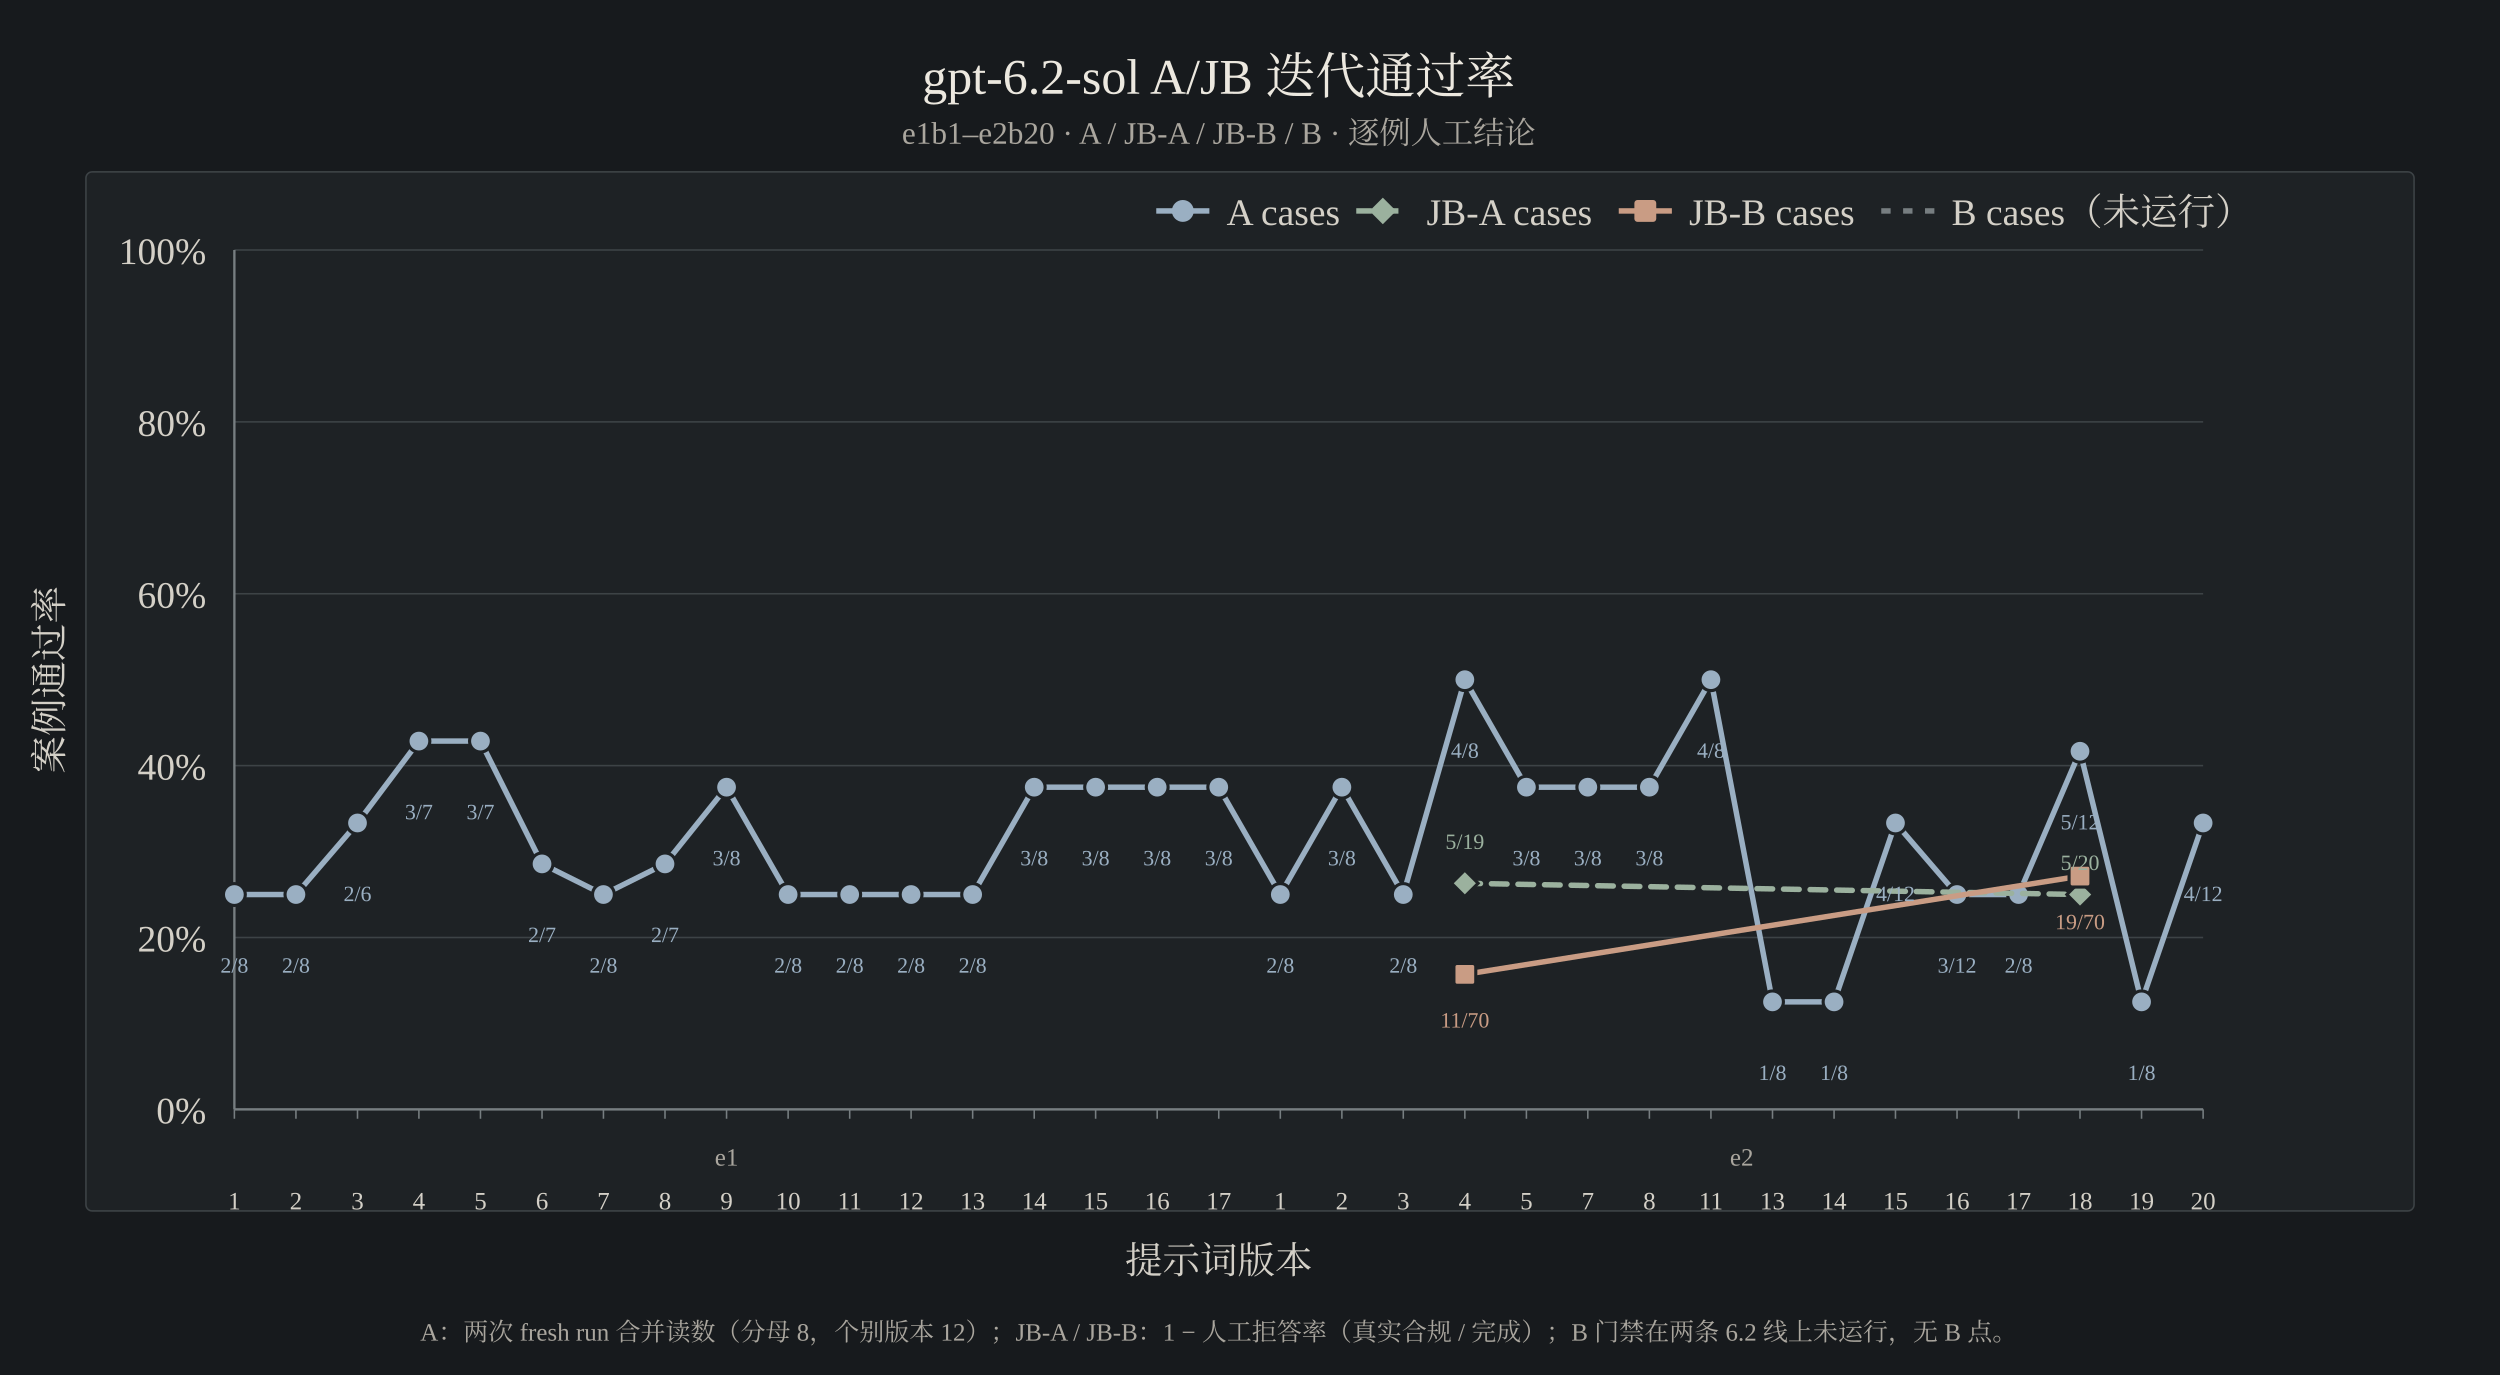
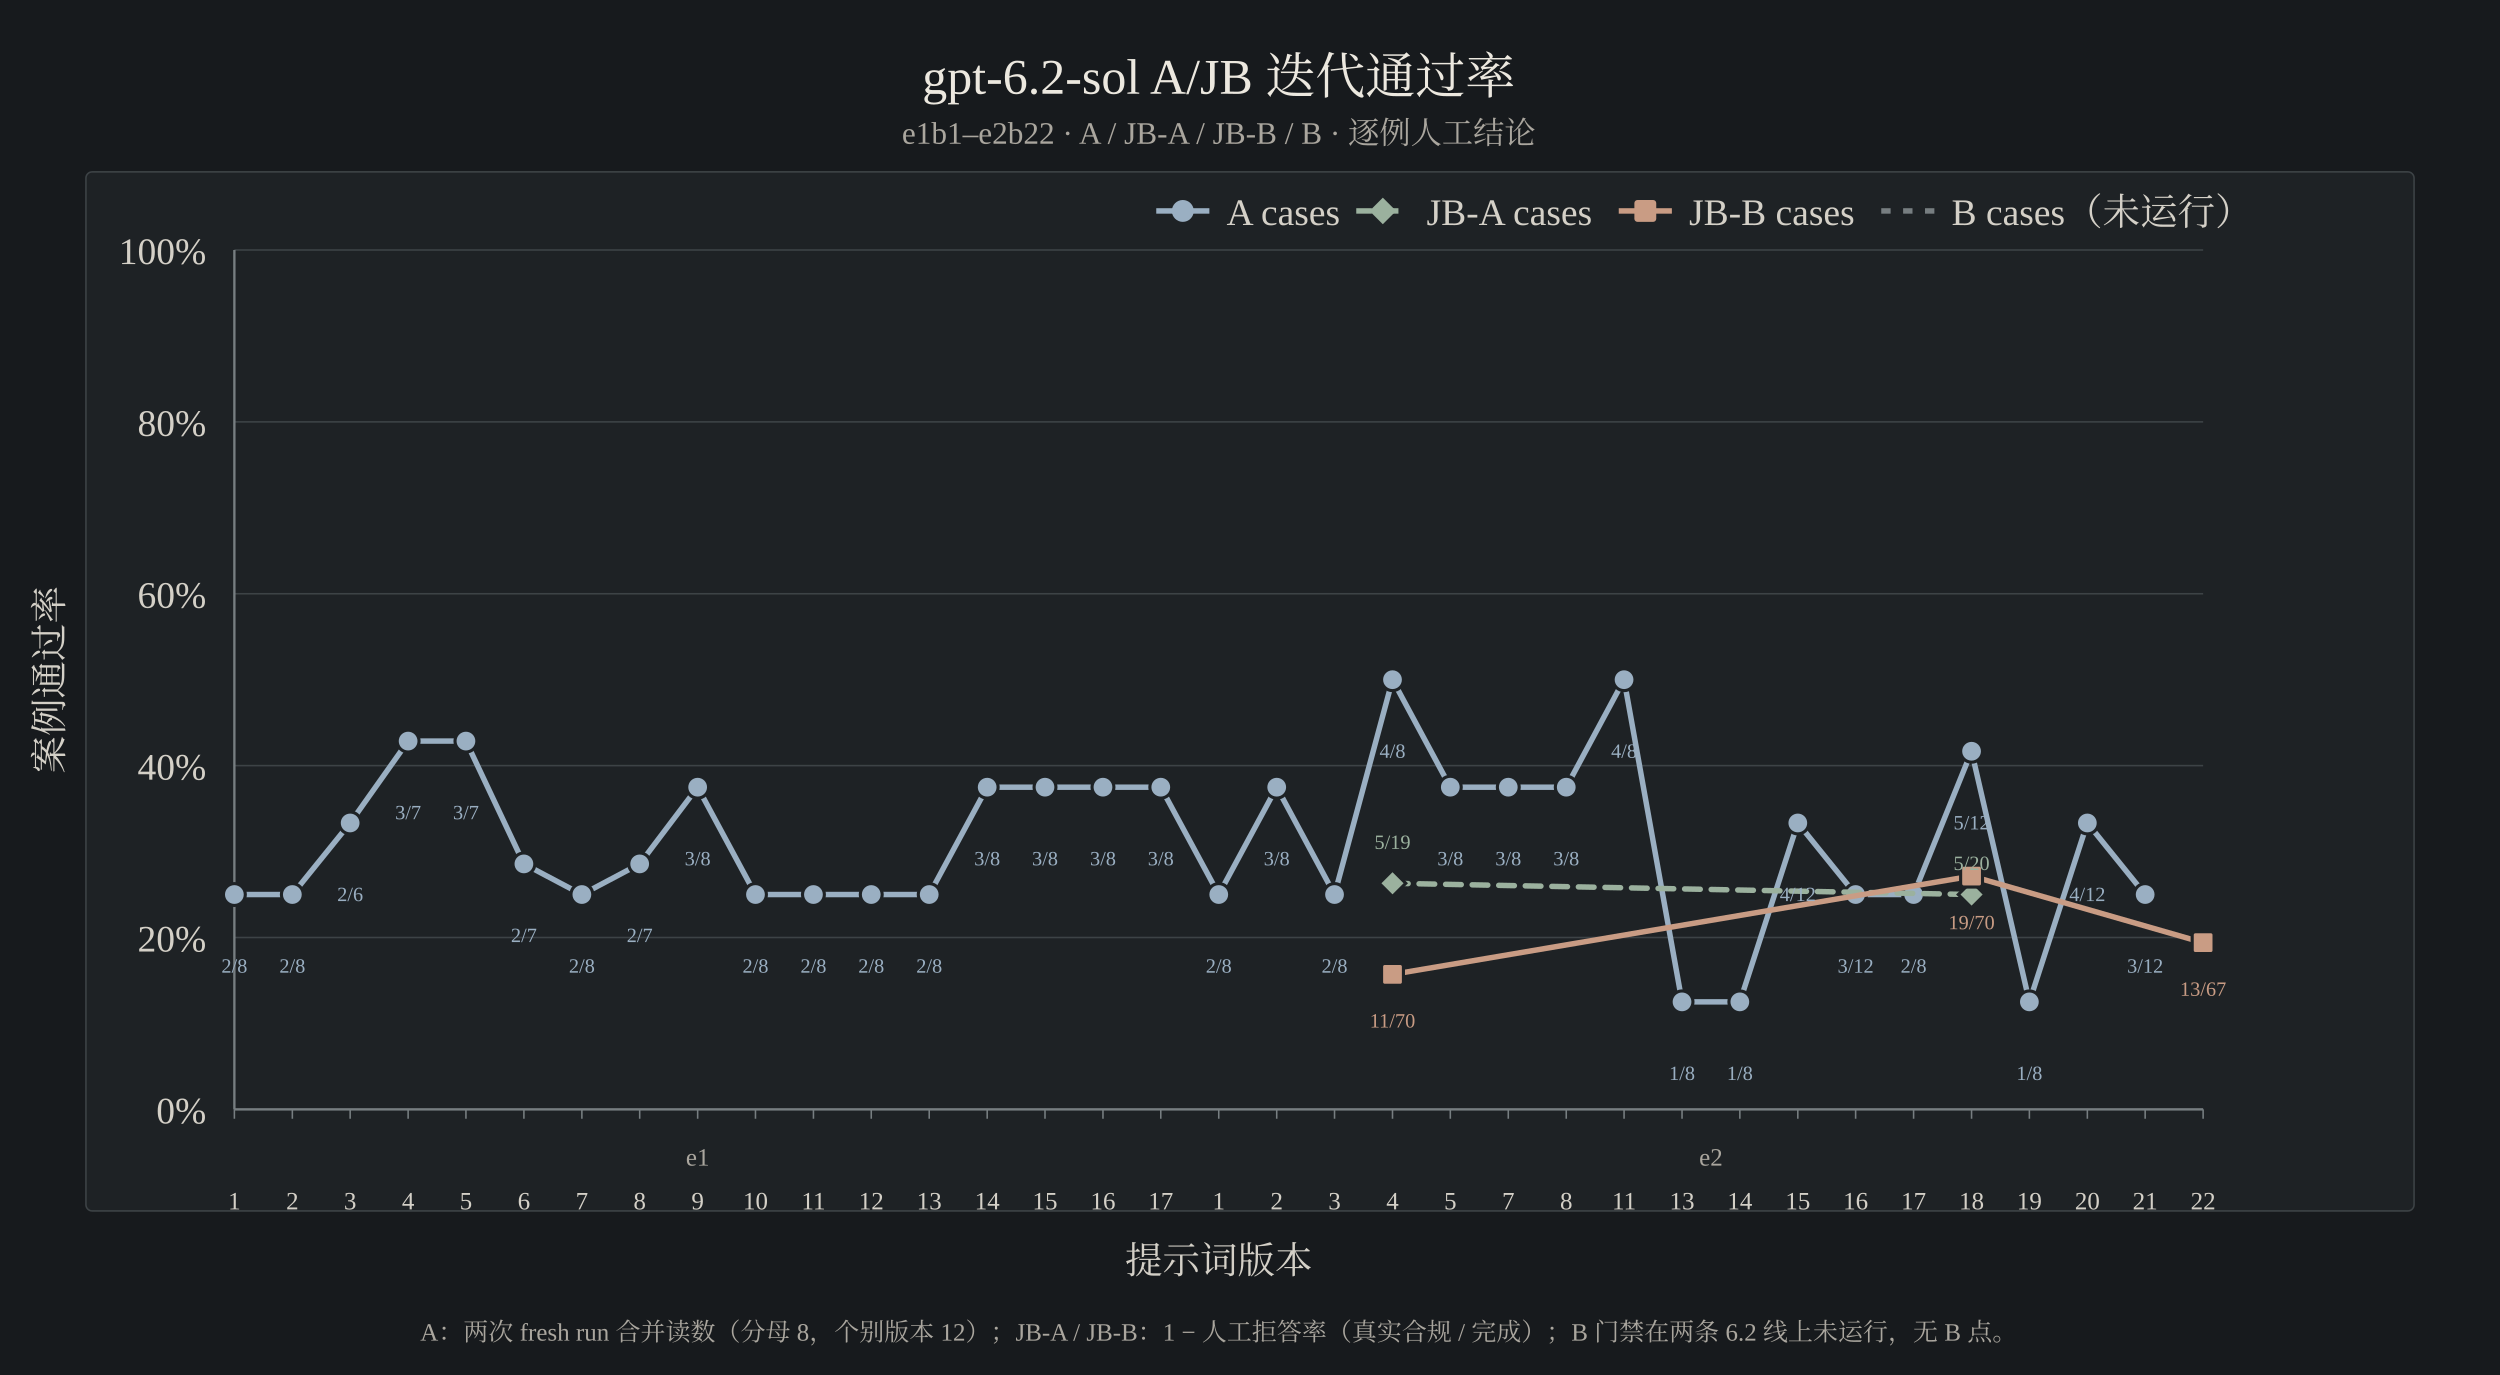
<svg xmlns="http://www.w3.org/2000/svg" width="1600" height="880" viewBox="0 0 1600 880" role="img" aria-labelledby="title desc">
  <rect width="1600" height="880" fill="#171A1D" />
  <rect x="55" y="110" width="1490" height="665" rx="4" fill="#1E2225" stroke="#3D4346" />
  <g font-family="Charter,Georgia,Times New Roman,STSong,Songti SC,Noto Serif CJK SC,serif">
    <text x="780" y="60" text-anchor="middle" font-size="32" font-weight="500" fill="#ECE8DF">gpt-6.2-sol A/JB 迭代通过率</text>
-     <text x="780" y="92" text-anchor="middle" font-size="20" fill="#AAA69E">e1b1–e2b20 · A / JB-A / JB-B / B · 逐例人工结论</text>
+     <text x="780" y="92" text-anchor="middle" font-size="20" fill="#AAA69E">e1b1–e2b22 · A / JB-A / JB-B / B · 逐例人工结论</text>
    <line x1="150.0" y1="710.0" x2="1410.0" y2="710.0" stroke="#3D4346" stroke-width="1" />
    <text x="132" y="719.0" text-anchor="end" font-size="24" fill="#D4D0C7">0%</text>
    <line x1="150.0" y1="600.0" x2="1410.0" y2="600.0" stroke="#3D4346" stroke-width="1" />
    <text x="132" y="609.0" text-anchor="end" font-size="24" fill="#D4D0C7">20%</text>
    <line x1="150.0" y1="490.0" x2="1410.0" y2="490.0" stroke="#3D4346" stroke-width="1" />
    <text x="132" y="499.0" text-anchor="end" font-size="24" fill="#D4D0C7">40%</text>
    <line x1="150.0" y1="380.0" x2="1410.0" y2="380.0" stroke="#3D4346" stroke-width="1" />
    <text x="132" y="389.0" text-anchor="end" font-size="24" fill="#D4D0C7">60%</text>
    <line x1="150.0" y1="270.0" x2="1410.0" y2="270.0" stroke="#3D4346" stroke-width="1" />
    <text x="132" y="279.0" text-anchor="end" font-size="24" fill="#D4D0C7">80%</text>
    <line x1="150.0" y1="160.0" x2="1410.0" y2="160.0" stroke="#3D4346" stroke-width="1" />
    <text x="132" y="169.0" text-anchor="end" font-size="24" fill="#D4D0C7">100%</text>
    <line x1="150.0" y1="160.0" x2="150.0" y2="710.0" stroke="#777E81" stroke-width="1.5" />
    <line x1="150.0" y1="710.0" x2="1410.0" y2="710.0" stroke="#777E81" stroke-width="1.5" />
    <line x1="150.0" y1="710.0" x2="150.0" y2="716" stroke="#777E81" />
    <text x="150.0" y="774" text-anchor="middle" font-size="16" fill="#D4D0C7">1</text>
-     <line x1="189.4" y1="710.0" x2="189.4" y2="716" stroke="#777E81" />
-     <text x="189.4" y="774" text-anchor="middle" font-size="16" fill="#D4D0C7">2</text>
-     <line x1="228.8" y1="710.0" x2="228.8" y2="716" stroke="#777E81" />
-     <text x="228.8" y="774" text-anchor="middle" font-size="16" fill="#D4D0C7">3</text>
-     <line x1="268.1" y1="710.0" x2="268.1" y2="716" stroke="#777E81" />
-     <text x="268.1" y="774" text-anchor="middle" font-size="16" fill="#D4D0C7">4</text>
-     <line x1="307.5" y1="710.0" x2="307.5" y2="716" stroke="#777E81" />
-     <text x="307.5" y="774" text-anchor="middle" font-size="16" fill="#D4D0C7">5</text>
-     <line x1="346.9" y1="710.0" x2="346.9" y2="716" stroke="#777E81" />
-     <text x="346.9" y="774" text-anchor="middle" font-size="16" fill="#D4D0C7">6</text>
-     <line x1="386.2" y1="710.0" x2="386.2" y2="716" stroke="#777E81" />
-     <text x="386.2" y="774" text-anchor="middle" font-size="16" fill="#D4D0C7">7</text>
-     <line x1="425.6" y1="710.0" x2="425.6" y2="716" stroke="#777E81" />
-     <text x="425.6" y="774" text-anchor="middle" font-size="16" fill="#D4D0C7">8</text>
-     <line x1="465.0" y1="710.0" x2="465.0" y2="716" stroke="#777E81" />
-     <text x="465.0" y="774" text-anchor="middle" font-size="16" fill="#D4D0C7">9</text>
-     <line x1="504.4" y1="710.0" x2="504.4" y2="716" stroke="#777E81" />
-     <text x="504.4" y="774" text-anchor="middle" font-size="16" fill="#D4D0C7">10</text>
-     <line x1="543.8" y1="710.0" x2="543.8" y2="716" stroke="#777E81" />
-     <text x="543.8" y="774" text-anchor="middle" font-size="16" fill="#D4D0C7">11</text>
-     <line x1="583.1" y1="710.0" x2="583.1" y2="716" stroke="#777E81" />
-     <text x="583.1" y="774" text-anchor="middle" font-size="16" fill="#D4D0C7">12</text>
-     <line x1="622.5" y1="710.0" x2="622.5" y2="716" stroke="#777E81" />
-     <text x="622.5" y="774" text-anchor="middle" font-size="16" fill="#D4D0C7">13</text>
-     <line x1="661.9" y1="710.0" x2="661.9" y2="716" stroke="#777E81" />
-     <text x="661.9" y="774" text-anchor="middle" font-size="16" fill="#D4D0C7">14</text>
-     <line x1="701.2" y1="710.0" x2="701.2" y2="716" stroke="#777E81" />
-     <text x="701.2" y="774" text-anchor="middle" font-size="16" fill="#D4D0C7">15</text>
-     <line x1="740.6" y1="710.0" x2="740.6" y2="716" stroke="#777E81" />
-     <text x="740.6" y="774" text-anchor="middle" font-size="16" fill="#D4D0C7">16</text>
+     <line x1="187.1" y1="710.0" x2="187.1" y2="716" stroke="#777E81" />
+     <text x="187.1" y="774" text-anchor="middle" font-size="16" fill="#D4D0C7">2</text>
+     <line x1="224.1" y1="710.0" x2="224.1" y2="716" stroke="#777E81" />
+     <text x="224.1" y="774" text-anchor="middle" font-size="16" fill="#D4D0C7">3</text>
+     <line x1="261.2" y1="710.0" x2="261.2" y2="716" stroke="#777E81" />
+     <text x="261.2" y="774" text-anchor="middle" font-size="16" fill="#D4D0C7">4</text>
+     <line x1="298.2" y1="710.0" x2="298.2" y2="716" stroke="#777E81" />
+     <text x="298.2" y="774" text-anchor="middle" font-size="16" fill="#D4D0C7">5</text>
+     <line x1="335.3" y1="710.0" x2="335.3" y2="716" stroke="#777E81" />
+     <text x="335.3" y="774" text-anchor="middle" font-size="16" fill="#D4D0C7">6</text>
+     <line x1="372.4" y1="710.0" x2="372.4" y2="716" stroke="#777E81" />
+     <text x="372.4" y="774" text-anchor="middle" font-size="16" fill="#D4D0C7">7</text>
+     <line x1="409.4" y1="710.0" x2="409.4" y2="716" stroke="#777E81" />
+     <text x="409.4" y="774" text-anchor="middle" font-size="16" fill="#D4D0C7">8</text>
+     <line x1="446.5" y1="710.0" x2="446.5" y2="716" stroke="#777E81" />
+     <text x="446.5" y="774" text-anchor="middle" font-size="16" fill="#D4D0C7">9</text>
+     <line x1="483.5" y1="710.0" x2="483.5" y2="716" stroke="#777E81" />
+     <text x="483.5" y="774" text-anchor="middle" font-size="16" fill="#D4D0C7">10</text>
+     <line x1="520.6" y1="710.0" x2="520.6" y2="716" stroke="#777E81" />
+     <text x="520.6" y="774" text-anchor="middle" font-size="16" fill="#D4D0C7">11</text>
+     <line x1="557.6" y1="710.0" x2="557.6" y2="716" stroke="#777E81" />
+     <text x="557.6" y="774" text-anchor="middle" font-size="16" fill="#D4D0C7">12</text>
+     <line x1="594.7" y1="710.0" x2="594.7" y2="716" stroke="#777E81" />
+     <text x="594.7" y="774" text-anchor="middle" font-size="16" fill="#D4D0C7">13</text>
+     <line x1="631.8" y1="710.0" x2="631.8" y2="716" stroke="#777E81" />
+     <text x="631.8" y="774" text-anchor="middle" font-size="16" fill="#D4D0C7">14</text>
+     <line x1="668.8" y1="710.0" x2="668.8" y2="716" stroke="#777E81" />
+     <text x="668.8" y="774" text-anchor="middle" font-size="16" fill="#D4D0C7">15</text>
+     <line x1="705.9" y1="710.0" x2="705.9" y2="716" stroke="#777E81" />
+     <text x="705.9" y="774" text-anchor="middle" font-size="16" fill="#D4D0C7">16</text>
+     <line x1="742.9" y1="710.0" x2="742.9" y2="716" stroke="#777E81" />
+     <text x="742.9" y="774" text-anchor="middle" font-size="16" fill="#D4D0C7">17</text>
    <line x1="780.0" y1="710.0" x2="780.0" y2="716" stroke="#777E81" />
-     <text x="780.0" y="774" text-anchor="middle" font-size="16" fill="#D4D0C7">17</text>
-     <line x1="819.4" y1="710.0" x2="819.4" y2="716" stroke="#777E81" />
-     <text x="819.4" y="774" text-anchor="middle" font-size="16" fill="#D4D0C7">1</text>
-     <line x1="858.8" y1="710.0" x2="858.8" y2="716" stroke="#777E81" />
-     <text x="858.8" y="774" text-anchor="middle" font-size="16" fill="#D4D0C7">2</text>
-     <line x1="898.1" y1="710.0" x2="898.1" y2="716" stroke="#777E81" />
-     <text x="898.1" y="774" text-anchor="middle" font-size="16" fill="#D4D0C7">3</text>
-     <line x1="937.5" y1="710.0" x2="937.5" y2="716" stroke="#777E81" />
-     <text x="937.5" y="774" text-anchor="middle" font-size="16" fill="#D4D0C7">4</text>
-     <line x1="976.9" y1="710.0" x2="976.9" y2="716" stroke="#777E81" />
-     <text x="976.9" y="774" text-anchor="middle" font-size="16" fill="#D4D0C7">5</text>
-     <line x1="1016.2" y1="710.0" x2="1016.2" y2="716" stroke="#777E81" />
-     <text x="1016.2" y="774" text-anchor="middle" font-size="16" fill="#D4D0C7">7</text>
-     <line x1="1055.6" y1="710.0" x2="1055.6" y2="716" stroke="#777E81" />
-     <text x="1055.6" y="774" text-anchor="middle" font-size="16" fill="#D4D0C7">8</text>
-     <line x1="1095.0" y1="710.0" x2="1095.0" y2="716" stroke="#777E81" />
-     <text x="1095.0" y="774" text-anchor="middle" font-size="16" fill="#D4D0C7">11</text>
-     <line x1="1134.4" y1="710.0" x2="1134.4" y2="716" stroke="#777E81" />
-     <text x="1134.4" y="774" text-anchor="middle" font-size="16" fill="#D4D0C7">13</text>
-     <line x1="1173.8" y1="710.0" x2="1173.8" y2="716" stroke="#777E81" />
-     <text x="1173.8" y="774" text-anchor="middle" font-size="16" fill="#D4D0C7">14</text>
-     <line x1="1213.1" y1="710.0" x2="1213.1" y2="716" stroke="#777E81" />
-     <text x="1213.1" y="774" text-anchor="middle" font-size="16" fill="#D4D0C7">15</text>
-     <line x1="1252.5" y1="710.0" x2="1252.5" y2="716" stroke="#777E81" />
-     <text x="1252.5" y="774" text-anchor="middle" font-size="16" fill="#D4D0C7">16</text>
-     <line x1="1291.9" y1="710.0" x2="1291.9" y2="716" stroke="#777E81" />
-     <text x="1291.9" y="774" text-anchor="middle" font-size="16" fill="#D4D0C7">17</text>
-     <line x1="1331.2" y1="710.0" x2="1331.2" y2="716" stroke="#777E81" />
-     <text x="1331.2" y="774" text-anchor="middle" font-size="16" fill="#D4D0C7">18</text>
-     <line x1="1370.6" y1="710.0" x2="1370.6" y2="716" stroke="#777E81" />
-     <text x="1370.6" y="774" text-anchor="middle" font-size="16" fill="#D4D0C7">19</text>
+     <text x="780.0" y="774" text-anchor="middle" font-size="16" fill="#D4D0C7">1</text>
+     <line x1="817.1" y1="710.0" x2="817.1" y2="716" stroke="#777E81" />
+     <text x="817.1" y="774" text-anchor="middle" font-size="16" fill="#D4D0C7">2</text>
+     <line x1="854.1" y1="710.0" x2="854.1" y2="716" stroke="#777E81" />
+     <text x="854.1" y="774" text-anchor="middle" font-size="16" fill="#D4D0C7">3</text>
+     <line x1="891.2" y1="710.0" x2="891.2" y2="716" stroke="#777E81" />
+     <text x="891.2" y="774" text-anchor="middle" font-size="16" fill="#D4D0C7">4</text>
+     <line x1="928.2" y1="710.0" x2="928.2" y2="716" stroke="#777E81" />
+     <text x="928.2" y="774" text-anchor="middle" font-size="16" fill="#D4D0C7">5</text>
+     <line x1="965.3" y1="710.0" x2="965.3" y2="716" stroke="#777E81" />
+     <text x="965.3" y="774" text-anchor="middle" font-size="16" fill="#D4D0C7">7</text>
+     <line x1="1002.4" y1="710.0" x2="1002.4" y2="716" stroke="#777E81" />
+     <text x="1002.4" y="774" text-anchor="middle" font-size="16" fill="#D4D0C7">8</text>
+     <line x1="1039.4" y1="710.0" x2="1039.4" y2="716" stroke="#777E81" />
+     <text x="1039.4" y="774" text-anchor="middle" font-size="16" fill="#D4D0C7">11</text>
+     <line x1="1076.5" y1="710.0" x2="1076.5" y2="716" stroke="#777E81" />
+     <text x="1076.5" y="774" text-anchor="middle" font-size="16" fill="#D4D0C7">13</text>
+     <line x1="1113.5" y1="710.0" x2="1113.5" y2="716" stroke="#777E81" />
+     <text x="1113.5" y="774" text-anchor="middle" font-size="16" fill="#D4D0C7">14</text>
+     <line x1="1150.6" y1="710.0" x2="1150.6" y2="716" stroke="#777E81" />
+     <text x="1150.6" y="774" text-anchor="middle" font-size="16" fill="#D4D0C7">15</text>
+     <line x1="1187.6" y1="710.0" x2="1187.6" y2="716" stroke="#777E81" />
+     <text x="1187.6" y="774" text-anchor="middle" font-size="16" fill="#D4D0C7">16</text>
+     <line x1="1224.7" y1="710.0" x2="1224.7" y2="716" stroke="#777E81" />
+     <text x="1224.7" y="774" text-anchor="middle" font-size="16" fill="#D4D0C7">17</text>
+     <line x1="1261.8" y1="710.0" x2="1261.8" y2="716" stroke="#777E81" />
+     <text x="1261.8" y="774" text-anchor="middle" font-size="16" fill="#D4D0C7">18</text>
+     <line x1="1298.8" y1="710.0" x2="1298.8" y2="716" stroke="#777E81" />
+     <text x="1298.8" y="774" text-anchor="middle" font-size="16" fill="#D4D0C7">19</text>
+     <line x1="1335.9" y1="710.0" x2="1335.9" y2="716" stroke="#777E81" />
+     <text x="1335.9" y="774" text-anchor="middle" font-size="16" fill="#D4D0C7">20</text>
+     <line x1="1372.9" y1="710.0" x2="1372.9" y2="716" stroke="#777E81" />
+     <text x="1372.9" y="774" text-anchor="middle" font-size="16" fill="#D4D0C7">21</text>
    <line x1="1410.0" y1="710.0" x2="1410.0" y2="716" stroke="#777E81" />
-     <text x="1410.0" y="774" text-anchor="middle" font-size="16" fill="#D4D0C7">20</text>
-     <text x="465.0" y="746" text-anchor="middle" font-size="16" fill="#AAA69E">e1</text>
-     <text x="1114.7" y="746" text-anchor="middle" font-size="16" fill="#AAA69E">e2</text>
+     <text x="1410.0" y="774" text-anchor="middle" font-size="16" fill="#D4D0C7">22</text>
+     <text x="446.5" y="746" text-anchor="middle" font-size="16" fill="#AAA69E">e1</text>
+     <text x="1095.0" y="746" text-anchor="middle" font-size="16" fill="#AAA69E">e2</text>
    <text x="780" y="815" text-anchor="middle" font-size="24" fill="#D4D0C7">提示词版本</text>
    <text x="40" y="435" transform="rotate(-90 40 435)" text-anchor="middle" font-size="24" fill="#D4D0C7">案例通过率</text>
-     <polyline points="150.0,572.5 189.4,572.5 228.8,526.7 268.1,474.3 307.5,474.3 346.9,552.9 386.2,572.5 425.6,552.9 465.0,503.8 504.4,572.5 543.8,572.5 583.1,572.5 622.5,572.5 661.9,503.8 701.2,503.8 740.6,503.8 780.0,503.8 819.4,572.5 858.8,503.8 898.1,572.5 937.5,435.0 976.9,503.8 1016.2,503.8 1055.6,503.8 1095.0,435.0 1134.4,641.2 1173.8,641.2 1213.1,526.7 1252.5,572.5 1291.9,572.5 1331.2,480.8 1370.6,641.2 1410.0,526.7" fill="none" stroke="#9AAFC2" stroke-width="3.5" stroke-linecap="round" stroke-linejoin="round" />
+     <polyline points="150.0,572.5 187.1,572.5 224.1,526.7 261.2,474.3 298.2,474.3 335.3,552.9 372.4,572.5 409.4,552.9 446.5,503.8 483.5,572.5 520.6,572.5 557.6,572.5 594.7,572.5 631.8,503.8 668.8,503.8 705.9,503.8 742.9,503.8 780.0,572.5 817.1,503.8 854.1,572.5 891.2,435.0 928.2,503.8 965.3,503.8 1002.4,503.8 1039.4,435.0 1076.5,641.2 1113.5,641.2 1150.6,526.7 1187.6,572.5 1224.7,572.5 1261.8,480.8 1298.8,641.2 1335.9,526.7 1372.9,572.5" fill="none" stroke="#9AAFC2" stroke-width="3.5" stroke-linecap="round" stroke-linejoin="round" />
    <circle cx="150.0" cy="572.5" r="7" fill="#9AAFC2" stroke="#1E2225" stroke-width="2" />
-     <circle cx="189.4" cy="572.5" r="7" fill="#9AAFC2" stroke="#1E2225" stroke-width="2" />
-     <circle cx="228.8" cy="526.7" r="7" fill="#9AAFC2" stroke="#1E2225" stroke-width="2" />
-     <circle cx="268.1" cy="474.3" r="7" fill="#9AAFC2" stroke="#1E2225" stroke-width="2" />
-     <circle cx="307.5" cy="474.3" r="7" fill="#9AAFC2" stroke="#1E2225" stroke-width="2" />
-     <circle cx="346.9" cy="552.9" r="7" fill="#9AAFC2" stroke="#1E2225" stroke-width="2" />
-     <circle cx="386.2" cy="572.5" r="7" fill="#9AAFC2" stroke="#1E2225" stroke-width="2" />
-     <circle cx="425.6" cy="552.9" r="7" fill="#9AAFC2" stroke="#1E2225" stroke-width="2" />
-     <circle cx="465.0" cy="503.8" r="7" fill="#9AAFC2" stroke="#1E2225" stroke-width="2" />
-     <circle cx="504.4" cy="572.5" r="7" fill="#9AAFC2" stroke="#1E2225" stroke-width="2" />
-     <circle cx="543.8" cy="572.5" r="7" fill="#9AAFC2" stroke="#1E2225" stroke-width="2" />
-     <circle cx="583.1" cy="572.5" r="7" fill="#9AAFC2" stroke="#1E2225" stroke-width="2" />
-     <circle cx="622.5" cy="572.5" r="7" fill="#9AAFC2" stroke="#1E2225" stroke-width="2" />
-     <circle cx="661.9" cy="503.8" r="7" fill="#9AAFC2" stroke="#1E2225" stroke-width="2" />
-     <circle cx="701.2" cy="503.8" r="7" fill="#9AAFC2" stroke="#1E2225" stroke-width="2" />
-     <circle cx="740.6" cy="503.8" r="7" fill="#9AAFC2" stroke="#1E2225" stroke-width="2" />
-     <circle cx="780.0" cy="503.8" r="7" fill="#9AAFC2" stroke="#1E2225" stroke-width="2" />
-     <circle cx="819.4" cy="572.5" r="7" fill="#9AAFC2" stroke="#1E2225" stroke-width="2" />
-     <circle cx="858.8" cy="503.8" r="7" fill="#9AAFC2" stroke="#1E2225" stroke-width="2" />
-     <circle cx="898.1" cy="572.5" r="7" fill="#9AAFC2" stroke="#1E2225" stroke-width="2" />
-     <circle cx="937.5" cy="435.0" r="7" fill="#9AAFC2" stroke="#1E2225" stroke-width="2" />
-     <circle cx="976.9" cy="503.8" r="7" fill="#9AAFC2" stroke="#1E2225" stroke-width="2" />
-     <circle cx="1016.2" cy="503.8" r="7" fill="#9AAFC2" stroke="#1E2225" stroke-width="2" />
-     <circle cx="1055.6" cy="503.8" r="7" fill="#9AAFC2" stroke="#1E2225" stroke-width="2" />
-     <circle cx="1095.0" cy="435.0" r="7" fill="#9AAFC2" stroke="#1E2225" stroke-width="2" />
-     <circle cx="1134.4" cy="641.2" r="7" fill="#9AAFC2" stroke="#1E2225" stroke-width="2" />
-     <circle cx="1173.8" cy="641.2" r="7" fill="#9AAFC2" stroke="#1E2225" stroke-width="2" />
-     <circle cx="1213.1" cy="526.7" r="7" fill="#9AAFC2" stroke="#1E2225" stroke-width="2" />
-     <circle cx="1252.5" cy="572.5" r="7" fill="#9AAFC2" stroke="#1E2225" stroke-width="2" />
-     <circle cx="1291.9" cy="572.5" r="7" fill="#9AAFC2" stroke="#1E2225" stroke-width="2" />
-     <circle cx="1331.2" cy="480.8" r="7" fill="#9AAFC2" stroke="#1E2225" stroke-width="2" />
-     <circle cx="1370.6" cy="641.2" r="7" fill="#9AAFC2" stroke="#1E2225" stroke-width="2" />
-     <circle cx="1410.0" cy="526.7" r="7" fill="#9AAFC2" stroke="#1E2225" stroke-width="2" />
-     <polyline points="937.5,565.3 1331.2,572.5" fill="none" stroke="#9BB19E" stroke-width="3.5" stroke-linecap="round" stroke-linejoin="round" stroke-dasharray="10 7" />
-     <polygon points="937.5,556.8 946.0,565.3 937.5,573.8 929.0,565.3" fill="#9BB19E" stroke="#1E2225" stroke-width="2" />
-     <polygon points="1331.2,564.0 1339.8,572.5 1331.2,581.0 1322.8,572.5" fill="#9BB19E" stroke="#1E2225" stroke-width="2" />
-     <polyline points="937.5,623.6 1331.2,560.7" fill="none" stroke="#C99C84" stroke-width="3.5" stroke-linecap="round" stroke-linejoin="round" />
-     <rect x="930.5" y="616.6" width="14" height="14" rx="2" fill="#C99C84" stroke="#1E2225" stroke-width="2" />
-     <rect x="1324.2" y="553.7" width="14" height="14" rx="2" fill="#C99C84" stroke="#1E2225" stroke-width="2" />
-     <text x="150.0" y="622.5" text-anchor="middle" font-size="14" font-weight="500" fill="#9AAFC2">2/8</text>
-     <text x="189.4" y="622.5" text-anchor="middle" font-size="14" font-weight="500" fill="#9AAFC2">2/8</text>
-     <text x="228.8" y="576.7" text-anchor="middle" font-size="14" font-weight="500" fill="#9AAFC2">2/6</text>
-     <text x="268.1" y="524.3" text-anchor="middle" font-size="14" font-weight="500" fill="#9AAFC2">3/7</text>
-     <text x="307.5" y="524.3" text-anchor="middle" font-size="14" font-weight="500" fill="#9AAFC2">3/7</text>
-     <text x="346.9" y="602.9" text-anchor="middle" font-size="14" font-weight="500" fill="#9AAFC2">2/7</text>
-     <text x="386.2" y="622.5" text-anchor="middle" font-size="14" font-weight="500" fill="#9AAFC2">2/8</text>
-     <text x="425.6" y="602.9" text-anchor="middle" font-size="14" font-weight="500" fill="#9AAFC2">2/7</text>
-     <text x="465.0" y="553.8" text-anchor="middle" font-size="14" font-weight="500" fill="#9AAFC2">3/8</text>
-     <text x="504.4" y="622.5" text-anchor="middle" font-size="14" font-weight="500" fill="#9AAFC2">2/8</text>
-     <text x="543.8" y="622.5" text-anchor="middle" font-size="14" font-weight="500" fill="#9AAFC2">2/8</text>
-     <text x="583.1" y="622.5" text-anchor="middle" font-size="14" font-weight="500" fill="#9AAFC2">2/8</text>
-     <text x="622.5" y="622.5" text-anchor="middle" font-size="14" font-weight="500" fill="#9AAFC2">2/8</text>
-     <text x="661.9" y="553.8" text-anchor="middle" font-size="14" font-weight="500" fill="#9AAFC2">3/8</text>
-     <text x="701.2" y="553.8" text-anchor="middle" font-size="14" font-weight="500" fill="#9AAFC2">3/8</text>
-     <text x="740.6" y="553.8" text-anchor="middle" font-size="14" font-weight="500" fill="#9AAFC2">3/8</text>
-     <text x="780.0" y="553.8" text-anchor="middle" font-size="14" font-weight="500" fill="#9AAFC2">3/8</text>
-     <text x="819.4" y="622.5" text-anchor="middle" font-size="14" font-weight="500" fill="#9AAFC2">2/8</text>
-     <text x="858.8" y="553.8" text-anchor="middle" font-size="14" font-weight="500" fill="#9AAFC2">3/8</text>
-     <text x="898.1" y="622.5" text-anchor="middle" font-size="14" font-weight="500" fill="#9AAFC2">2/8</text>
-     <text x="937.5" y="485.0" text-anchor="middle" font-size="14" font-weight="500" fill="#9AAFC2">4/8</text>
-     <text x="937.5" y="543.3" text-anchor="middle" font-size="14" font-weight="500" fill="#9BB19E">5/19</text>
-     <text x="937.5" y="657.6" text-anchor="middle" font-size="14" font-weight="500" fill="#C99C84">11/70</text>
-     <text x="976.9" y="553.8" text-anchor="middle" font-size="14" font-weight="500" fill="#9AAFC2">3/8</text>
-     <text x="1016.2" y="553.8" text-anchor="middle" font-size="14" font-weight="500" fill="#9AAFC2">3/8</text>
-     <text x="1055.6" y="553.8" text-anchor="middle" font-size="14" font-weight="500" fill="#9AAFC2">3/8</text>
-     <text x="1095.0" y="485.0" text-anchor="middle" font-size="14" font-weight="500" fill="#9AAFC2">4/8</text>
-     <text x="1134.4" y="691.2" text-anchor="middle" font-size="14" font-weight="500" fill="#9AAFC2">1/8</text>
-     <text x="1173.8" y="691.2" text-anchor="middle" font-size="14" font-weight="500" fill="#9AAFC2">1/8</text>
-     <text x="1213.1" y="576.7" text-anchor="middle" font-size="14" font-weight="500" fill="#9AAFC2">4/12</text>
-     <text x="1252.5" y="622.5" text-anchor="middle" font-size="14" font-weight="500" fill="#9AAFC2">3/12</text>
-     <text x="1291.9" y="622.5" text-anchor="middle" font-size="14" font-weight="500" fill="#9AAFC2">2/8</text>
-     <text x="1331.2" y="530.8" text-anchor="middle" font-size="14" font-weight="500" fill="#9AAFC2">5/12</text>
-     <text x="1331.2" y="556.8" text-anchor="middle" font-size="14" font-weight="500" fill="#9BB19E">5/20</text>
-     <text x="1331.2" y="594.7" text-anchor="middle" font-size="14" font-weight="500" fill="#C99C84">19/70</text>
-     <text x="1370.6" y="691.2" text-anchor="middle" font-size="14" font-weight="500" fill="#9AAFC2">1/8</text>
-     <text x="1410.0" y="576.7" text-anchor="middle" font-size="14" font-weight="500" fill="#9AAFC2">4/12</text>
+     <circle cx="187.1" cy="572.5" r="7" fill="#9AAFC2" stroke="#1E2225" stroke-width="2" />
+     <circle cx="224.1" cy="526.7" r="7" fill="#9AAFC2" stroke="#1E2225" stroke-width="2" />
+     <circle cx="261.2" cy="474.3" r="7" fill="#9AAFC2" stroke="#1E2225" stroke-width="2" />
+     <circle cx="298.2" cy="474.3" r="7" fill="#9AAFC2" stroke="#1E2225" stroke-width="2" />
+     <circle cx="335.3" cy="552.9" r="7" fill="#9AAFC2" stroke="#1E2225" stroke-width="2" />
+     <circle cx="372.4" cy="572.5" r="7" fill="#9AAFC2" stroke="#1E2225" stroke-width="2" />
+     <circle cx="409.4" cy="552.9" r="7" fill="#9AAFC2" stroke="#1E2225" stroke-width="2" />
+     <circle cx="446.5" cy="503.8" r="7" fill="#9AAFC2" stroke="#1E2225" stroke-width="2" />
+     <circle cx="483.5" cy="572.5" r="7" fill="#9AAFC2" stroke="#1E2225" stroke-width="2" />
+     <circle cx="520.6" cy="572.5" r="7" fill="#9AAFC2" stroke="#1E2225" stroke-width="2" />
+     <circle cx="557.6" cy="572.5" r="7" fill="#9AAFC2" stroke="#1E2225" stroke-width="2" />
+     <circle cx="594.7" cy="572.5" r="7" fill="#9AAFC2" stroke="#1E2225" stroke-width="2" />
+     <circle cx="631.8" cy="503.8" r="7" fill="#9AAFC2" stroke="#1E2225" stroke-width="2" />
+     <circle cx="668.8" cy="503.8" r="7" fill="#9AAFC2" stroke="#1E2225" stroke-width="2" />
+     <circle cx="705.9" cy="503.8" r="7" fill="#9AAFC2" stroke="#1E2225" stroke-width="2" />
+     <circle cx="742.9" cy="503.8" r="7" fill="#9AAFC2" stroke="#1E2225" stroke-width="2" />
+     <circle cx="780.0" cy="572.5" r="7" fill="#9AAFC2" stroke="#1E2225" stroke-width="2" />
+     <circle cx="817.1" cy="503.8" r="7" fill="#9AAFC2" stroke="#1E2225" stroke-width="2" />
+     <circle cx="854.1" cy="572.5" r="7" fill="#9AAFC2" stroke="#1E2225" stroke-width="2" />
+     <circle cx="891.2" cy="435.0" r="7" fill="#9AAFC2" stroke="#1E2225" stroke-width="2" />
+     <circle cx="928.2" cy="503.8" r="7" fill="#9AAFC2" stroke="#1E2225" stroke-width="2" />
+     <circle cx="965.3" cy="503.8" r="7" fill="#9AAFC2" stroke="#1E2225" stroke-width="2" />
+     <circle cx="1002.4" cy="503.8" r="7" fill="#9AAFC2" stroke="#1E2225" stroke-width="2" />
+     <circle cx="1039.4" cy="435.0" r="7" fill="#9AAFC2" stroke="#1E2225" stroke-width="2" />
+     <circle cx="1076.5" cy="641.2" r="7" fill="#9AAFC2" stroke="#1E2225" stroke-width="2" />
+     <circle cx="1113.5" cy="641.2" r="7" fill="#9AAFC2" stroke="#1E2225" stroke-width="2" />
+     <circle cx="1150.6" cy="526.7" r="7" fill="#9AAFC2" stroke="#1E2225" stroke-width="2" />
+     <circle cx="1187.6" cy="572.5" r="7" fill="#9AAFC2" stroke="#1E2225" stroke-width="2" />
+     <circle cx="1224.7" cy="572.5" r="7" fill="#9AAFC2" stroke="#1E2225" stroke-width="2" />
+     <circle cx="1261.8" cy="480.8" r="7" fill="#9AAFC2" stroke="#1E2225" stroke-width="2" />
+     <circle cx="1298.8" cy="641.2" r="7" fill="#9AAFC2" stroke="#1E2225" stroke-width="2" />
+     <circle cx="1335.9" cy="526.7" r="7" fill="#9AAFC2" stroke="#1E2225" stroke-width="2" />
+     <circle cx="1372.9" cy="572.5" r="7" fill="#9AAFC2" stroke="#1E2225" stroke-width="2" />
+     <polyline points="891.2,565.3 1261.8,572.5" fill="none" stroke="#9BB19E" stroke-width="3.5" stroke-linecap="round" stroke-linejoin="round" stroke-dasharray="10 7" />
+     <polygon points="891.2,556.8 899.7,565.3 891.2,573.8 882.7,565.3" fill="#9BB19E" stroke="#1E2225" stroke-width="2" />
+     <polygon points="1261.8,564.0 1270.3,572.5 1261.8,581.0 1253.3,572.5" fill="#9BB19E" stroke="#1E2225" stroke-width="2" />
+     <polyline points="891.2,623.6 1261.8,560.7 1410.0,603.3" fill="none" stroke="#C99C84" stroke-width="3.5" stroke-linecap="round" stroke-linejoin="round" />
+     <rect x="884.2" y="616.6" width="14" height="14" rx="2" fill="#C99C84" stroke="#1E2225" stroke-width="2" />
+     <rect x="1254.8" y="553.7" width="14" height="14" rx="2" fill="#C99C84" stroke="#1E2225" stroke-width="2" />
+     <rect x="1403.0" y="596.3" width="14" height="14" rx="2" fill="#C99C84" stroke="#1E2225" stroke-width="2" />
+     <text x="150.0" y="622.5" text-anchor="middle" font-size="13" font-weight="500" fill="#9AAFC2">2/8</text>
+     <text x="187.1" y="622.5" text-anchor="middle" font-size="13" font-weight="500" fill="#9AAFC2">2/8</text>
+     <text x="224.1" y="576.7" text-anchor="middle" font-size="13" font-weight="500" fill="#9AAFC2">2/6</text>
+     <text x="261.2" y="524.3" text-anchor="middle" font-size="13" font-weight="500" fill="#9AAFC2">3/7</text>
+     <text x="298.2" y="524.3" text-anchor="middle" font-size="13" font-weight="500" fill="#9AAFC2">3/7</text>
+     <text x="335.3" y="602.9" text-anchor="middle" font-size="13" font-weight="500" fill="#9AAFC2">2/7</text>
+     <text x="372.4" y="622.5" text-anchor="middle" font-size="13" font-weight="500" fill="#9AAFC2">2/8</text>
+     <text x="409.4" y="602.9" text-anchor="middle" font-size="13" font-weight="500" fill="#9AAFC2">2/7</text>
+     <text x="446.5" y="553.8" text-anchor="middle" font-size="13" font-weight="500" fill="#9AAFC2">3/8</text>
+     <text x="483.5" y="622.5" text-anchor="middle" font-size="13" font-weight="500" fill="#9AAFC2">2/8</text>
+     <text x="520.6" y="622.5" text-anchor="middle" font-size="13" font-weight="500" fill="#9AAFC2">2/8</text>
+     <text x="557.6" y="622.5" text-anchor="middle" font-size="13" font-weight="500" fill="#9AAFC2">2/8</text>
+     <text x="594.7" y="622.5" text-anchor="middle" font-size="13" font-weight="500" fill="#9AAFC2">2/8</text>
+     <text x="631.8" y="553.8" text-anchor="middle" font-size="13" font-weight="500" fill="#9AAFC2">3/8</text>
+     <text x="668.8" y="553.8" text-anchor="middle" font-size="13" font-weight="500" fill="#9AAFC2">3/8</text>
+     <text x="705.9" y="553.8" text-anchor="middle" font-size="13" font-weight="500" fill="#9AAFC2">3/8</text>
+     <text x="742.9" y="553.8" text-anchor="middle" font-size="13" font-weight="500" fill="#9AAFC2">3/8</text>
+     <text x="780.0" y="622.5" text-anchor="middle" font-size="13" font-weight="500" fill="#9AAFC2">2/8</text>
+     <text x="817.1" y="553.8" text-anchor="middle" font-size="13" font-weight="500" fill="#9AAFC2">3/8</text>
+     <text x="854.1" y="622.5" text-anchor="middle" font-size="13" font-weight="500" fill="#9AAFC2">2/8</text>
+     <text x="891.2" y="485.0" text-anchor="middle" font-size="13" font-weight="500" fill="#9AAFC2">4/8</text>
+     <text x="891.2" y="543.3" text-anchor="middle" font-size="13" font-weight="500" fill="#9BB19E">5/19</text>
+     <text x="891.2" y="657.6" text-anchor="middle" font-size="13" font-weight="500" fill="#C99C84">11/70</text>
+     <text x="928.2" y="553.8" text-anchor="middle" font-size="13" font-weight="500" fill="#9AAFC2">3/8</text>
+     <text x="965.3" y="553.8" text-anchor="middle" font-size="13" font-weight="500" fill="#9AAFC2">3/8</text>
+     <text x="1002.4" y="553.8" text-anchor="middle" font-size="13" font-weight="500" fill="#9AAFC2">3/8</text>
+     <text x="1039.4" y="485.0" text-anchor="middle" font-size="13" font-weight="500" fill="#9AAFC2">4/8</text>
+     <text x="1076.5" y="691.2" text-anchor="middle" font-size="13" font-weight="500" fill="#9AAFC2">1/8</text>
+     <text x="1113.5" y="691.2" text-anchor="middle" font-size="13" font-weight="500" fill="#9AAFC2">1/8</text>
+     <text x="1150.6" y="576.7" text-anchor="middle" font-size="13" font-weight="500" fill="#9AAFC2">4/12</text>
+     <text x="1187.6" y="622.5" text-anchor="middle" font-size="13" font-weight="500" fill="#9AAFC2">3/12</text>
+     <text x="1224.7" y="622.5" text-anchor="middle" font-size="13" font-weight="500" fill="#9AAFC2">2/8</text>
+     <text x="1261.8" y="530.8" text-anchor="middle" font-size="13" font-weight="500" fill="#9AAFC2">5/12</text>
+     <text x="1261.8" y="556.8" text-anchor="middle" font-size="13" font-weight="500" fill="#9BB19E">5/20</text>
+     <text x="1261.8" y="594.7" text-anchor="middle" font-size="13" font-weight="500" fill="#C99C84">19/70</text>
+     <text x="1298.8" y="691.2" text-anchor="middle" font-size="13" font-weight="500" fill="#9AAFC2">1/8</text>
+     <text x="1335.9" y="576.7" text-anchor="middle" font-size="13" font-weight="500" fill="#9AAFC2">4/12</text>
+     <text x="1372.9" y="622.5" text-anchor="middle" font-size="13" font-weight="500" fill="#9AAFC2">3/12</text>
+     <text x="1410.0" y="637.3" text-anchor="middle" font-size="13" font-weight="500" fill="#C99C84">13/67</text>
    <line x1="740.0" y1="135" x2="774.0" y2="135" stroke="#9AAFC2" stroke-width="3.5" />
    <circle cx="757.0" cy="135" r="7" fill="#9AAFC2" />
    <text x="785.0" y="144" font-size="24" fill="#D4D0C7">A cases</text>
    <line x1="868.0" y1="135" x2="902.0" y2="135" stroke="#9BB19E" stroke-width="3.5" stroke-dasharray="10 7" />
    <polygon points="885.0,126.5 893.5,135 885.0,143.5 876.5,135" fill="#9BB19E" />
    <text x="913.0" y="144" font-size="24" fill="#D4D0C7">JB-A cases</text>
    <line x1="1036.0" y1="135" x2="1070.0" y2="135" stroke="#C99C84" stroke-width="3.5" />
    <rect x="1046.0" y="128" width="14" height="14" rx="2" fill="#C99C84" />
    <text x="1081.0" y="144" font-size="24" fill="#D4D0C7">JB-B cases</text>
    <line x1="1204.0" y1="135" x2="1238.0" y2="135" stroke="#777E81" stroke-width="3.5" stroke-dasharray="6 8" />
    <text x="1249.0" y="144" font-size="24" fill="#D4D0C7">B cases（未运行）</text>
    <text x="780" y="858" text-anchor="middle" font-size="16" fill="#AAA69E">A：两次 fresh run 合并读数（分母 8，个别版本 12）；JB-A / JB-B：1 − 人工拒答率（真实合规 / 完成）；B 门禁在两条 6.2 线上未运行，无 B 点。</text>
  </g>
</svg>
